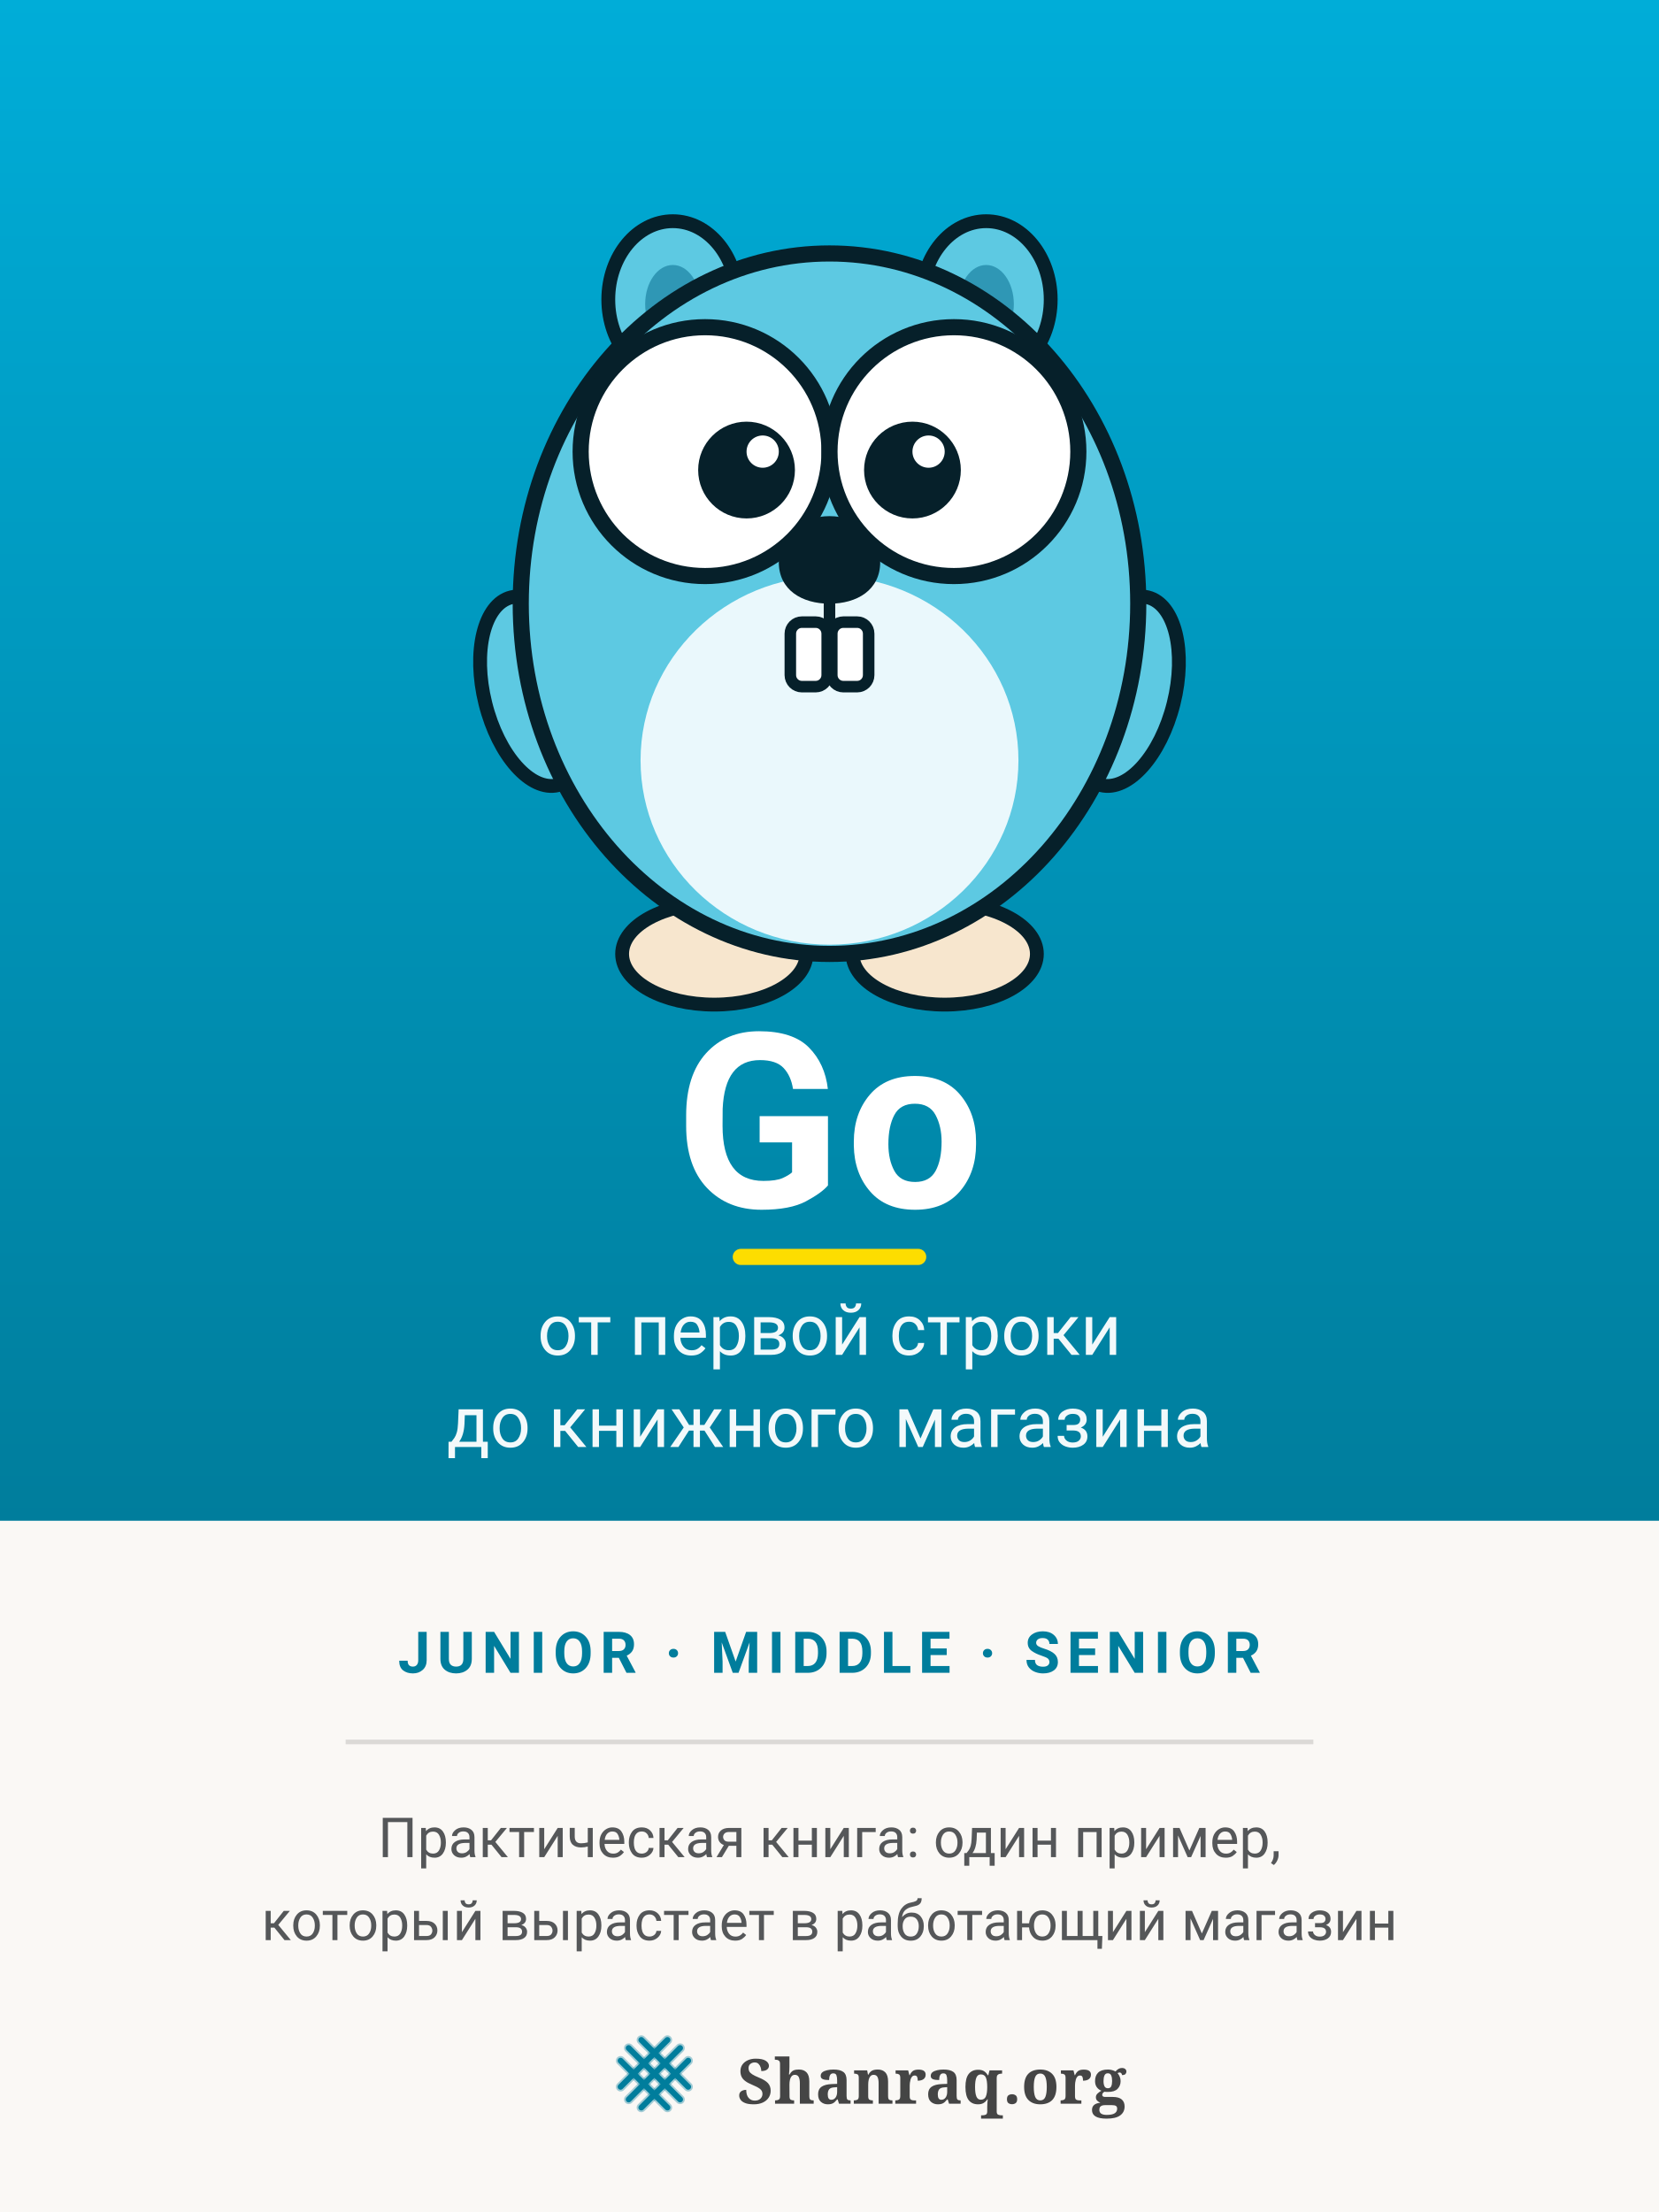
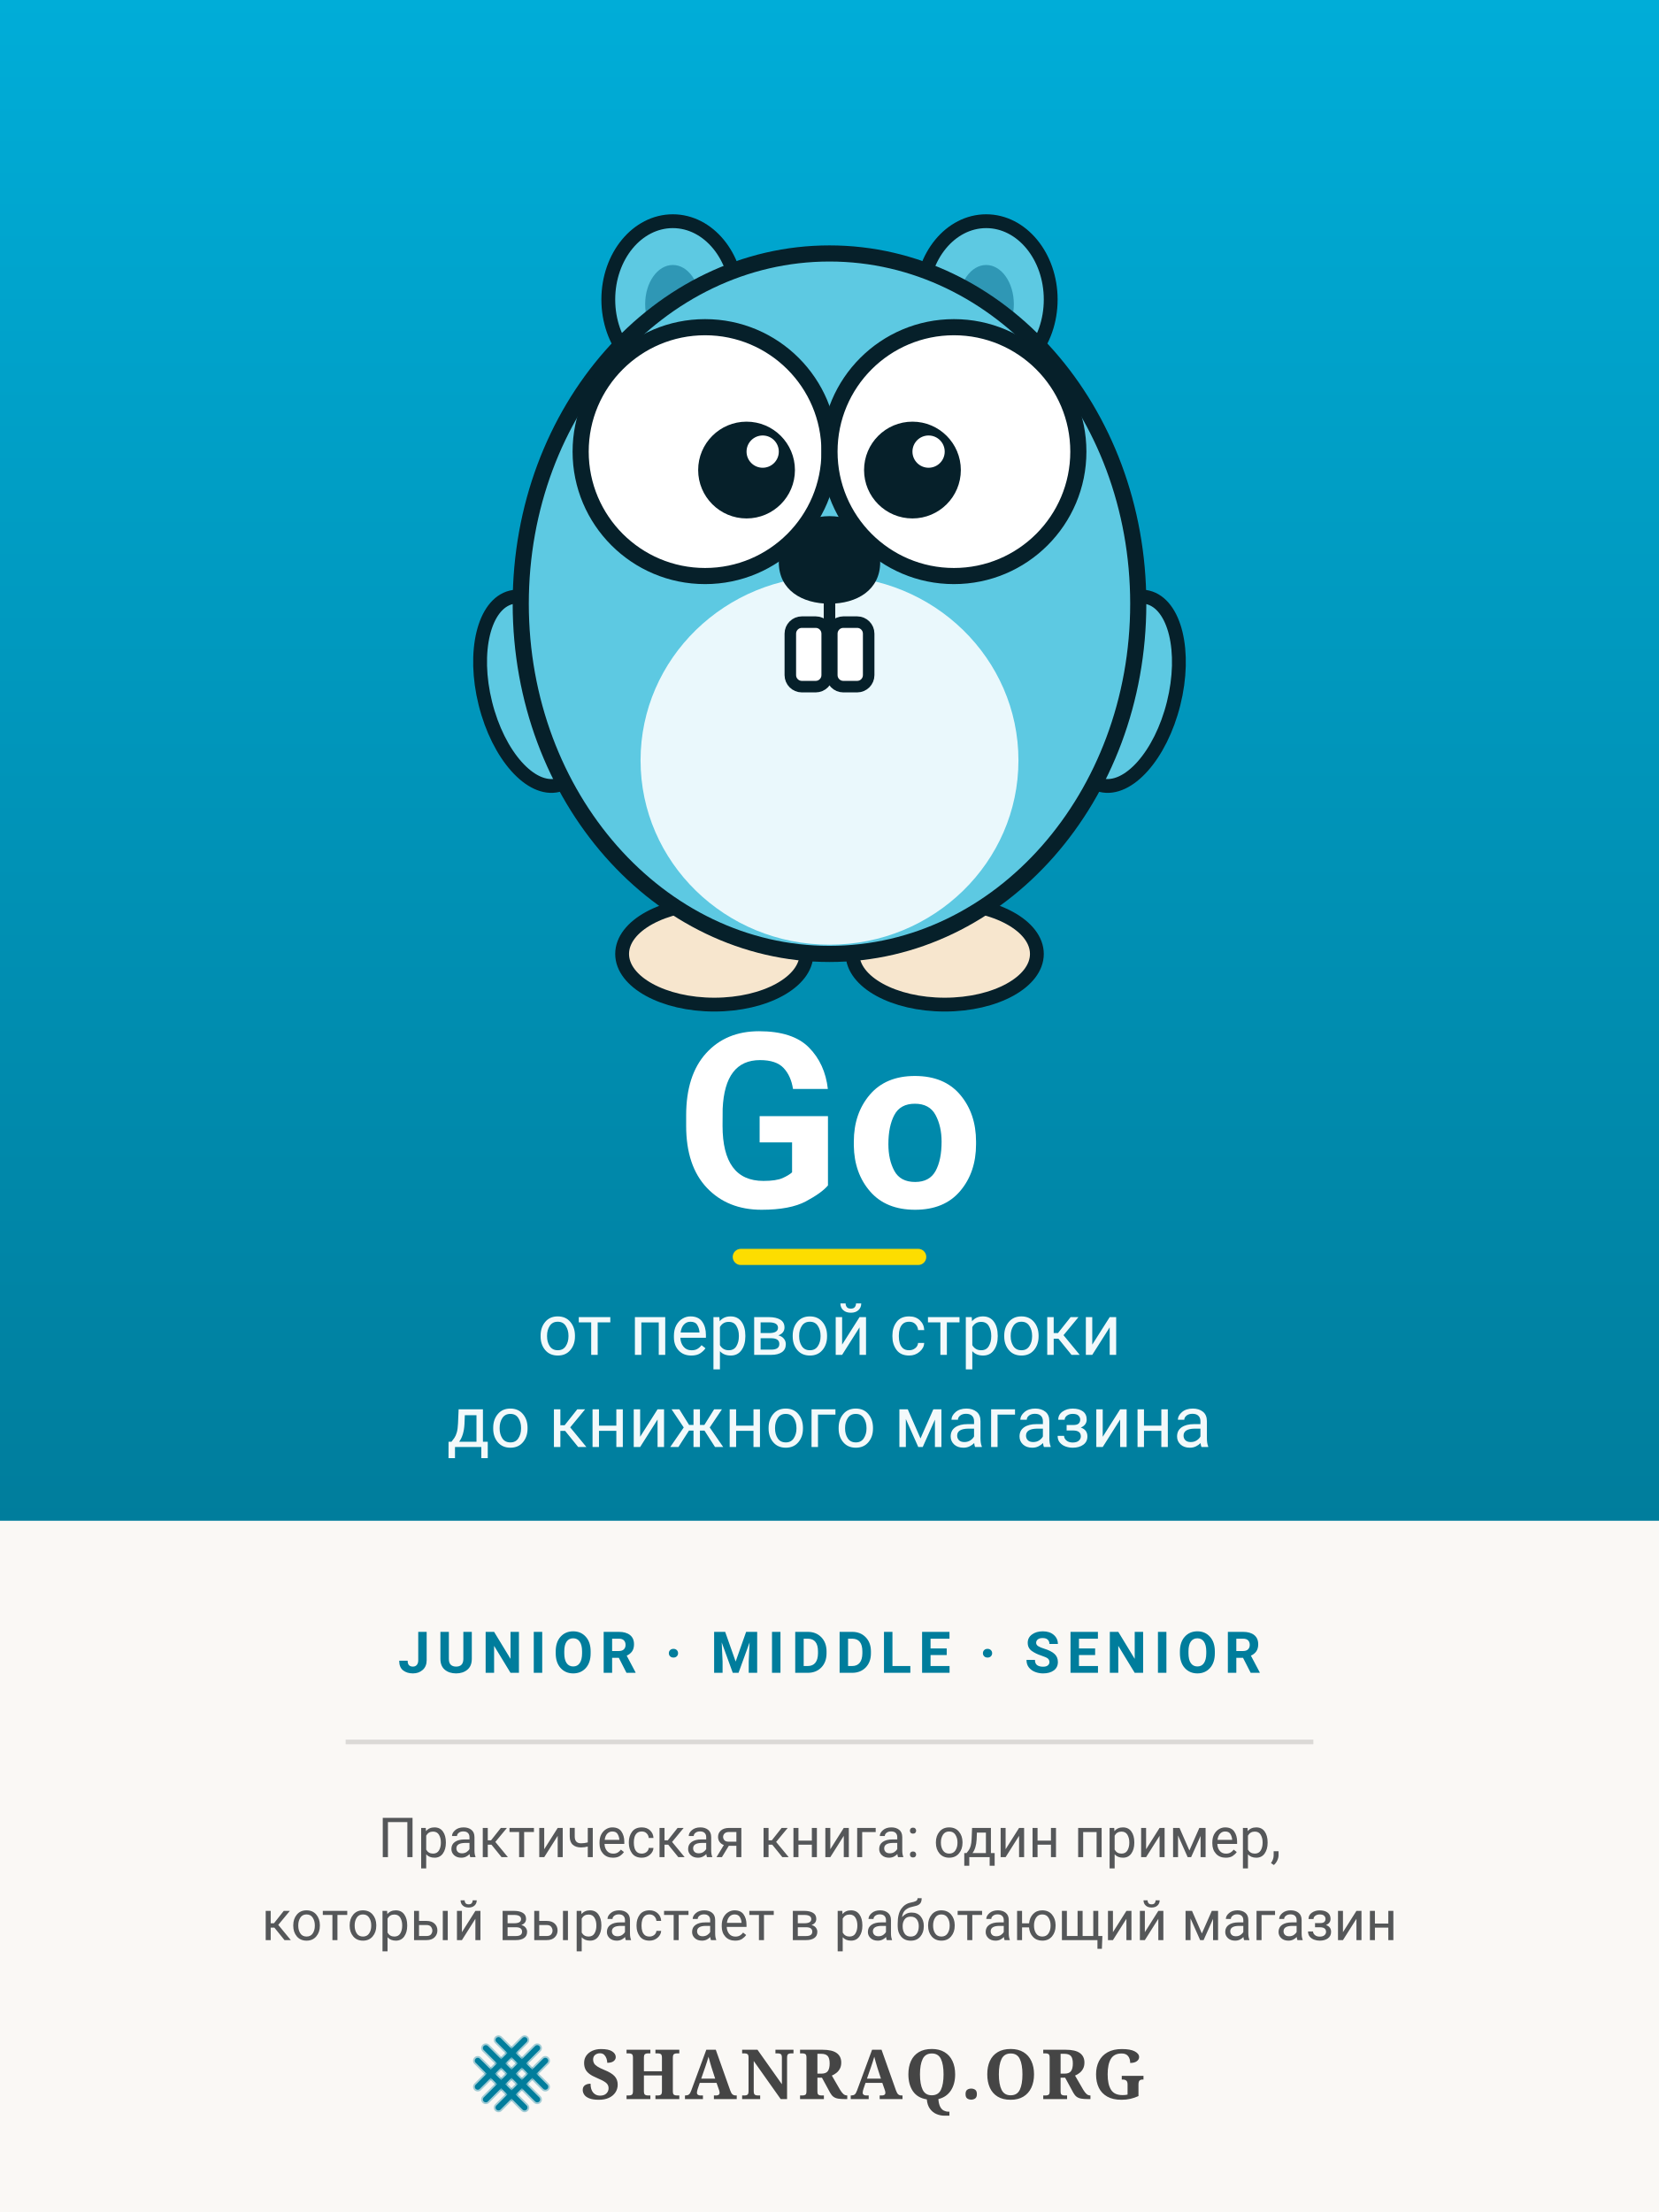
<svg xmlns="http://www.w3.org/2000/svg" viewBox="0 0 720 960" width="720" height="960" role="img" aria-label="Go: от первой строки до книжного магазина">
  <defs>
    <linearGradient id="field" x1="0" y1="0" x2="0" y2="1">
      <stop offset="0%" stop-color="#00ADD8" />
      <stop offset="100%" stop-color="#007D9C" />
    </linearGradient>
  </defs>
  <rect width="720" height="960" fill="#FAF8F5" />
  <rect x="0" y="0" width="720" height="660" fill="url(#field)" />
  <g stroke="#06202A" stroke-linecap="round" stroke-linejoin="round">
    <ellipse cx="292" cy="130" rx="28" ry="34" fill="#5DC9E2" stroke-width="6" />
    <ellipse cx="428" cy="130" rx="28" ry="34" fill="#5DC9E2" stroke-width="6" />
    <ellipse cx="292" cy="132" rx="12" ry="17" fill="#2F97B5" stroke="none" />
    <ellipse cx="428" cy="132" rx="12" ry="17" fill="#2F97B5" stroke="none" />
    <ellipse cx="310" cy="414" rx="40" ry="22" fill="#F7E6CE" stroke-width="6" />
    <ellipse cx="410" cy="414" rx="40" ry="22" fill="#F7E6CE" stroke-width="6" />
    <ellipse cx="232" cy="300" rx="22" ry="42" fill="#5DC9E2" stroke-width="6" transform="rotate(-14 232 300)" />
    <ellipse cx="488" cy="300" rx="22" ry="42" fill="#5DC9E2" stroke-width="6" transform="rotate(14 488 300)" />
    <ellipse cx="360" cy="262" rx="134" ry="152" fill="#5DC9E2" stroke-width="7" />
    <ellipse cx="360" cy="330" rx="82" ry="80" fill="#EAF8FC" stroke="none" />
    <circle cx="306" cy="196" r="54" fill="#FFFFFF" stroke-width="7" />
    <circle cx="414" cy="196" r="54" fill="#FFFFFF" stroke-width="7" />
    <circle cx="324" cy="204" r="21" fill="#06202A" stroke="none" />
    <circle cx="396" cy="204" r="21" fill="#06202A" stroke="none" />
    <circle cx="331" cy="196" r="7" fill="#FFFFFF" stroke="none" />
    <circle cx="403" cy="196" r="7" fill="#FFFFFF" stroke="none" />
    <path d="M338 244c0-12 10-20 22-20s22 8 22 20-10 18-22 18-22-6-22-18z" fill="#06202A" stroke="none" />
    <path d="M360 262v8" stroke-width="5" />
    <rect x="343" y="270" width="16" height="28" rx="5" fill="#FFFFFF" stroke-width="5" />
    <rect x="361" y="270" width="16" height="28" rx="5" fill="#FFFFFF" stroke-width="5" />
  </g>
  <text x="360" y="524" text-anchor="middle" fill="#FFFFFF" font-family="-apple-system, 'Segoe UI', Roboto, 'Helvetica Neue', Arial, sans-serif" font-size="106" font-weight="700" letter-spacing="2">Go</text>
  <rect x="318" y="542" width="84" height="7" rx="3.5" fill="#FDDD00" />
  <text x="360" y="588" text-anchor="middle" fill="#FFFFFF" fill-opacity="0.95" font-family="-apple-system, 'Segoe UI', Roboto, 'Helvetica Neue', Arial, sans-serif" font-size="31">от первой строки</text>
  <text x="360" y="628" text-anchor="middle" fill="#FFFFFF" fill-opacity="0.95" font-family="-apple-system, 'Segoe UI', Roboto, 'Helvetica Neue', Arial, sans-serif" font-size="31">до книжного магазина</text>
  <text x="360" y="726" text-anchor="middle" fill="#007D9C" font-family="-apple-system, 'Segoe UI', Roboto, Arial, sans-serif" font-size="25" font-weight="700" letter-spacing="3">JUNIOR · MIDDLE · SENIOR</text>
  <line x1="150" y1="756" x2="570" y2="756" stroke="#DBD9D6" stroke-width="2" />
  <text x="360" y="806" text-anchor="middle" fill="#555759" font-family="-apple-system, 'Segoe UI', Roboto, Arial, sans-serif" font-size="24">Практическая книга: один пример,</text>
  <text x="360" y="842" text-anchor="middle" fill="#555759" font-family="-apple-system, 'Segoe UI', Roboto, Arial, sans-serif" font-size="24">который вырастает в работающий магазин</text>
-   <g transform="translate(266,882)">
+   <g transform="translate(204,882)">
    <g transform="scale(0.09)" fill="none" stroke="#007D9C" stroke-linecap="round">
      <g stroke-opacity="0.35" stroke-width="45">
        <line x1="76" y1="76" x2="324" y2="324" />
        <line x1="137" y1="37" x2="363" y2="263" />
        <line x1="37" y1="137" x2="263" y2="363" />
        <line x1="76" y1="324" x2="324" y2="76" />
        <line x1="137" y1="363" x2="363" y2="137" />
        <line x1="37" y1="263" x2="263" y2="37" />
      </g>
      <g stroke-width="28">
        <line x1="76" y1="76" x2="324" y2="324" />
        <line x1="137" y1="37" x2="363" y2="263" />
        <line x1="37" y1="137" x2="263" y2="363" />
        <line x1="76" y1="324" x2="324" y2="76" />
        <line x1="137" y1="363" x2="363" y2="137" />
        <line x1="37" y1="263" x2="263" y2="37" />
      </g>
    </g>
  </g>
-   <text x="320" y="913" fill="#454545" font-family="Georgia, 'Noto Serif', serif" font-size="27" font-weight="700">Shanraq.org</text>
+   <text x="252" y="911" fill="#454545" font-family="Georgia, 'Noto Serif', serif" font-size="30" font-weight="700" letter-spacing="1.5">SHANRAQ.ORG</text>
</svg>
